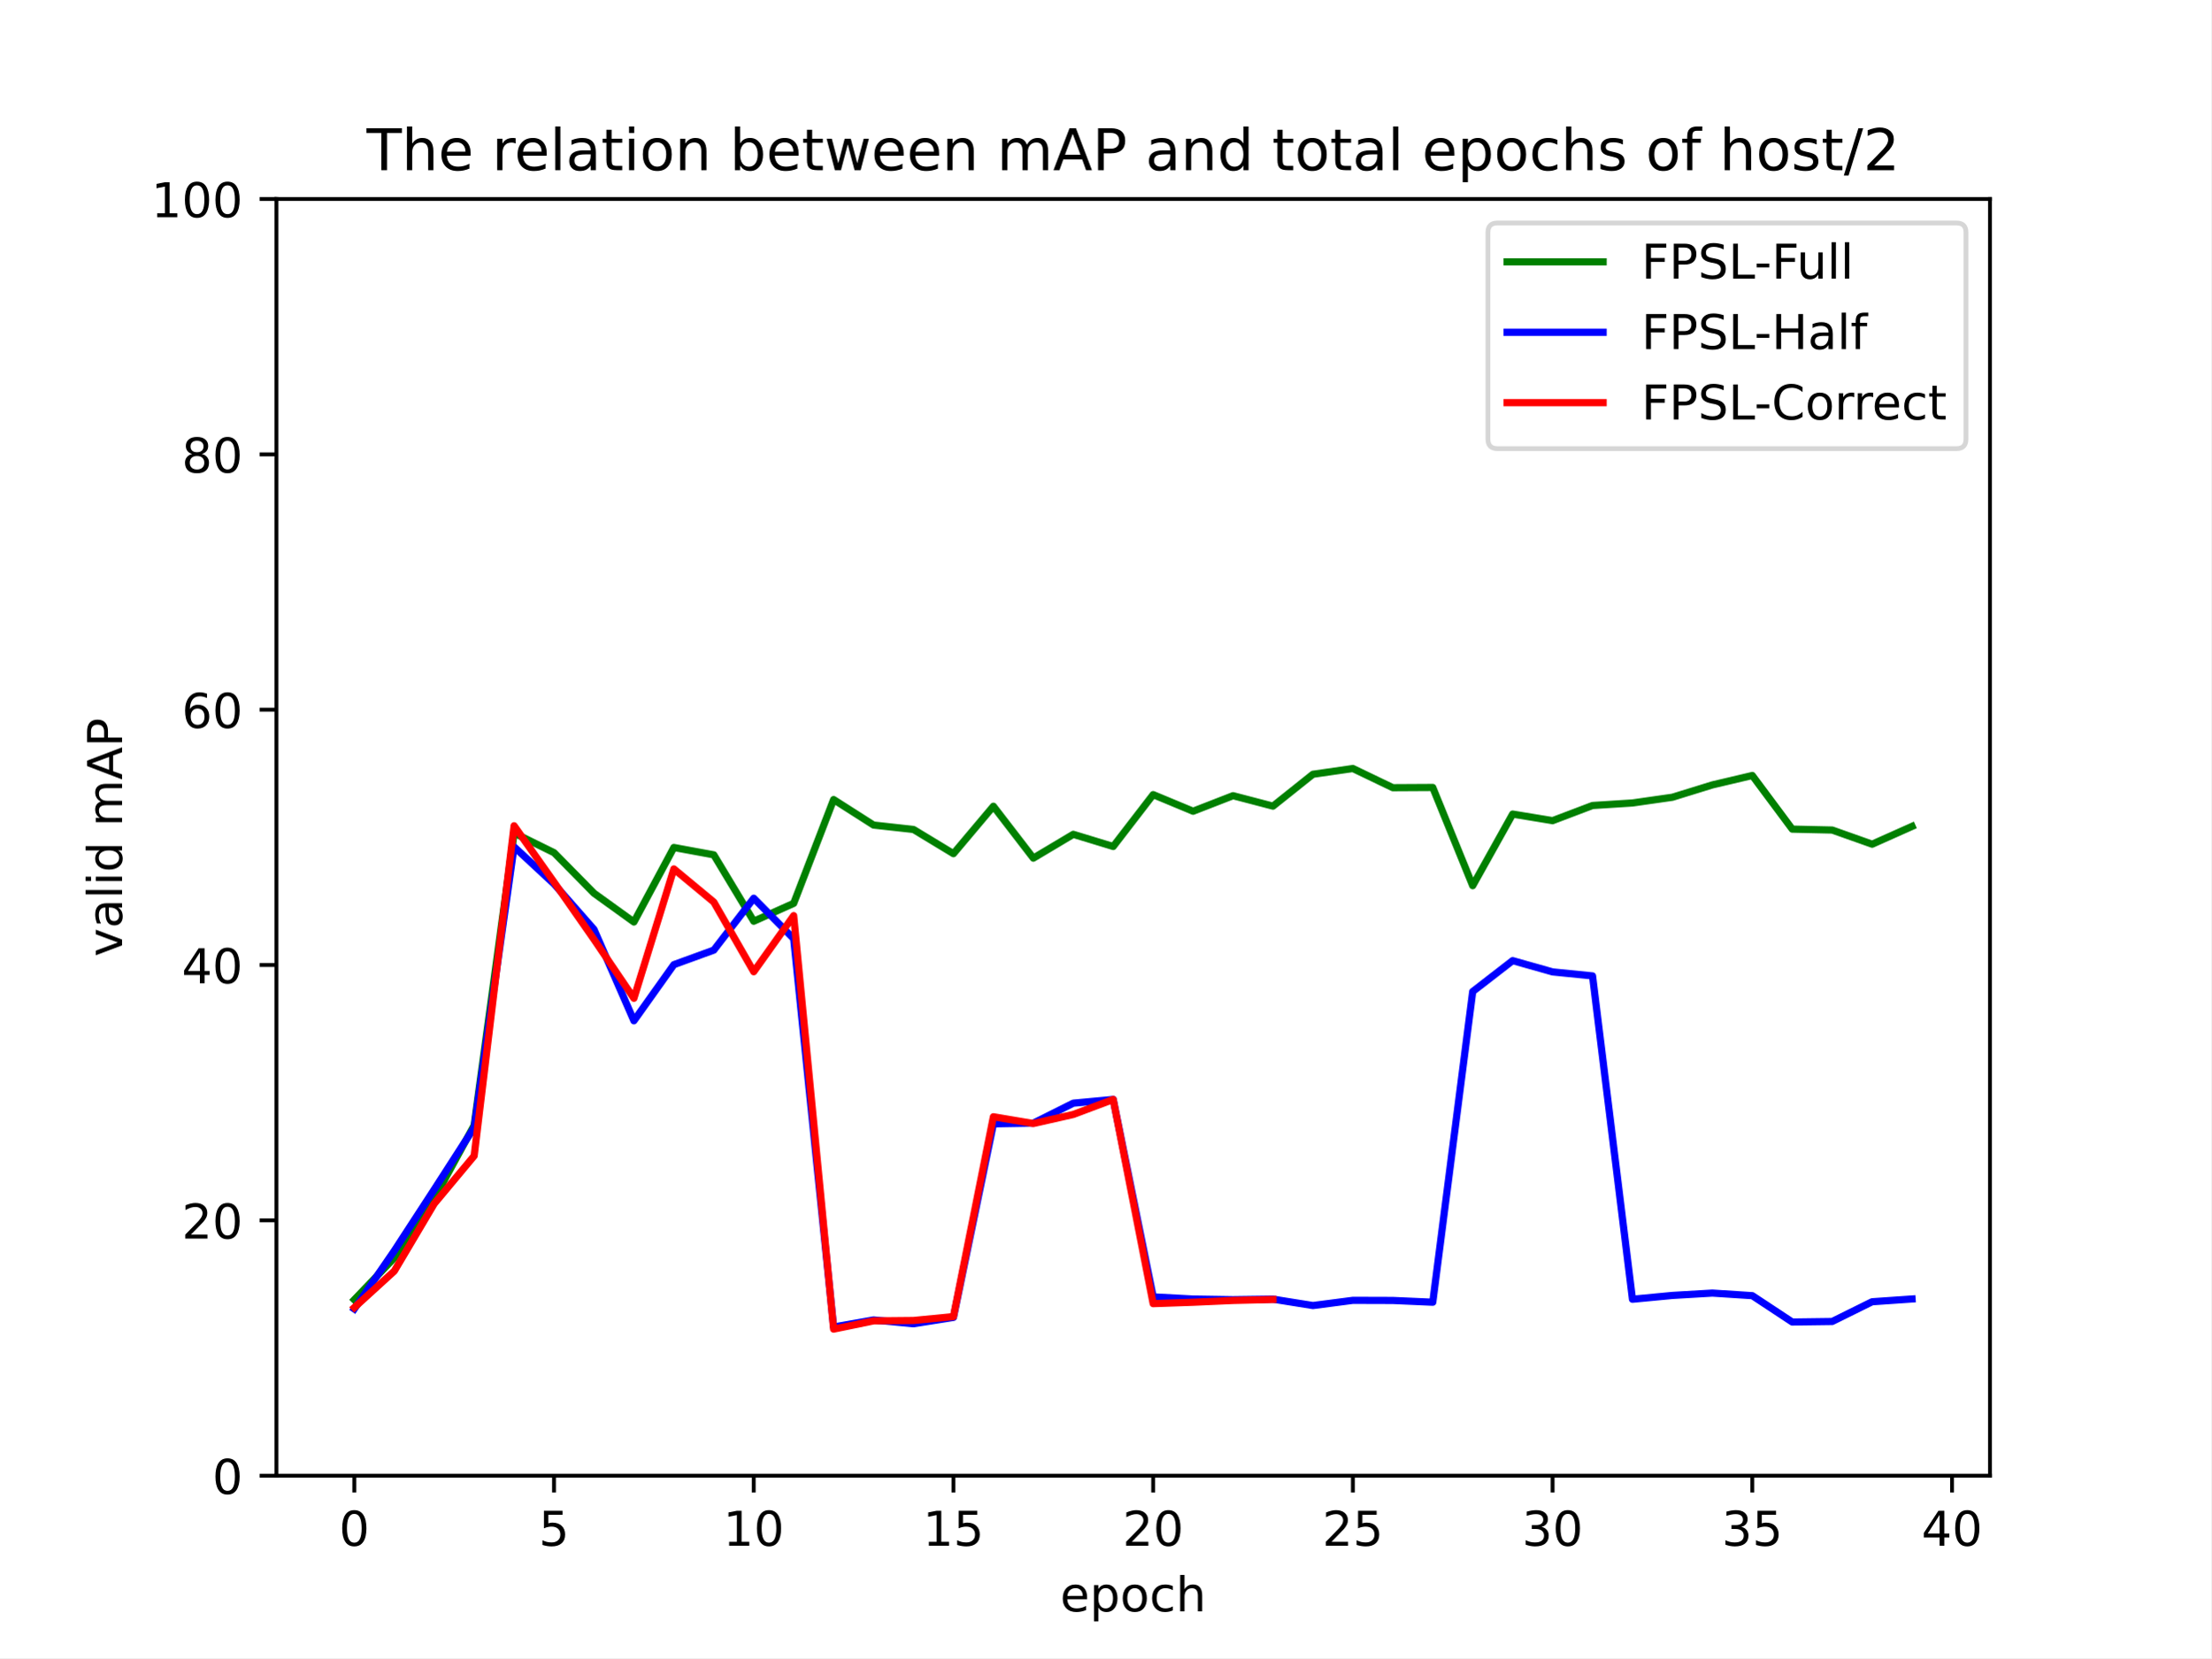
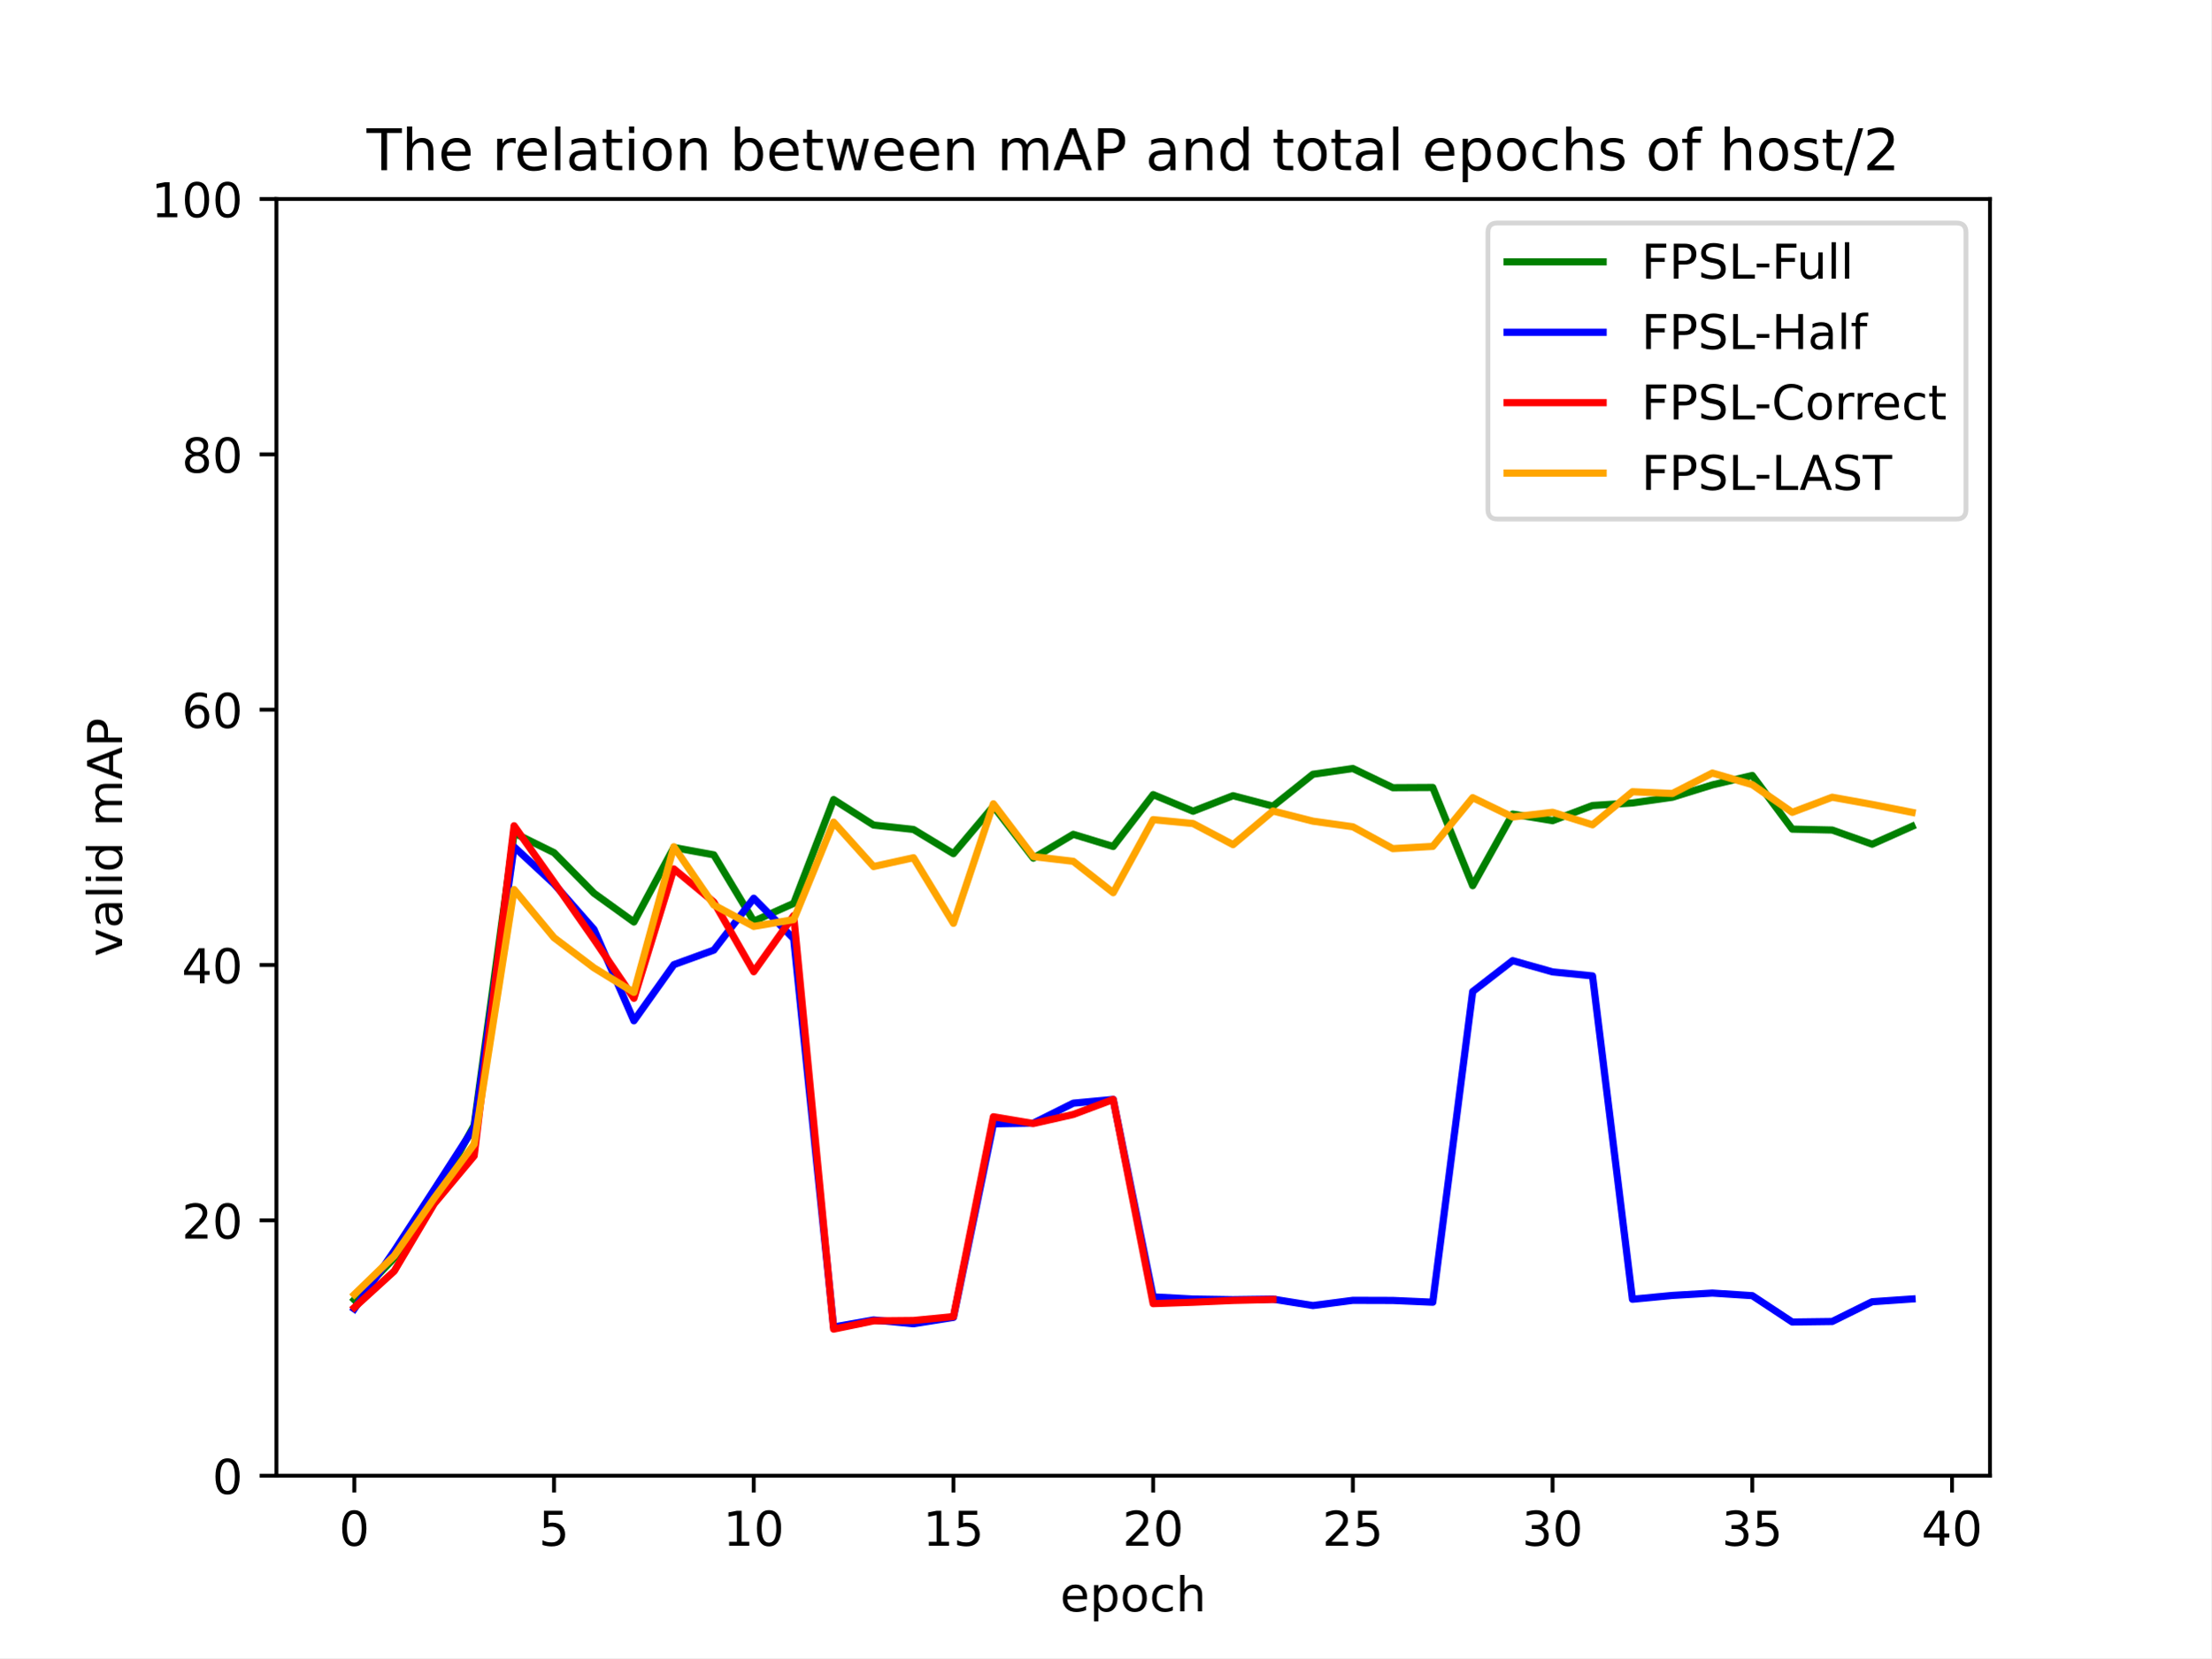
<svg xmlns="http://www.w3.org/2000/svg" xmlns:xlink="http://www.w3.org/1999/xlink" width="460.8pt" height="345.6pt" viewBox="0 0 460.8 345.6" version="1.1">
  <defs>
    <style type="text/css">*{stroke-linejoin: round; stroke-linecap: butt}</style>
  </defs>
  <g id="figure_1">
    <g id="patch_1">
      <path d="M 0 345.6  L 460.8 345.6  L 460.8 0  L 0 0  z " style="fill: #ffffff" />
    </g>
    <g id="axes_1">
      <g id="patch_2">
        <path d="M 57.6 307.584  L 414.72 307.584  L 414.72 41.472  L 57.6 41.472  z " style="fill: #ffffff" />
      </g>
      <g id="matplotlib.axis_1">
        <g id="xtick_1">
          <g id="line2d_1">
            <defs>
-               <path id="me160eb69ce" d="M 0 0  L 0 3.5  " style="stroke: #000000; stroke-width: 0.8" />
-             </defs>
-             <g>
-               <use xlink:href="#me160eb69ce" x="73.833" y="307.584" style="stroke: #000000; stroke-width: 0.8" />
+               <path id="m4268606a24" d="M 0 0  L 0 3.5  " style="stroke: #000000; stroke-width: 0.8" />
+             </defs>
+             <g>
+               <use xlink:href="#m4268606a24" x="73.833" y="307.584" style="stroke: #000000; stroke-width: 0.8" />
            </g>
          </g>
          <g id="text_1">
            <g transform="translate(70.65148 322.1824) scale(0.1 -0.1)">
              <defs>
                <path id="DejaVuSans-30" d="M 2034 4250  Q 1547 4250 1301 3770  Q 1056 3291 1056 2328  Q 1056 1369 1301 889  Q 1547 409 2034 409  Q 2525 409 2770 889  Q 3016 1369 3016 2328  Q 3016 3291 2770 3770  Q 2525 4250 2034 4250  z M 2034 4750  Q 2819 4750 3233 4129  Q 3647 3509 3647 2328  Q 3647 1150 3233 529  Q 2819 -91 2034 -91  Q 1250 -91 836 529  Q 422 1150 422 2328  Q 422 3509 836 4129  Q 1250 4750 2034 4750  z " transform="scale(0.015625)" />
              </defs>
              <use xlink:href="#DejaVuSans-30" />
            </g>
          </g>
        </g>
        <g id="xtick_2">
          <g id="line2d_2">
            <g>
-               <use xlink:href="#me160eb69ce" x="115.455" y="307.584" style="stroke: #000000; stroke-width: 0.8" />
+               <use xlink:href="#m4268606a24" x="115.455" y="307.584" style="stroke: #000000; stroke-width: 0.8" />
            </g>
          </g>
          <g id="text_2">
            <g transform="translate(112.2739 322.1824) scale(0.1 -0.1)">
              <defs>
                <path id="DejaVuSans-35" d="M 691 4666  L 3169 4666  L 3169 4134  L 1269 4134  L 1269 2991  Q 1406 3038 1543 3061  Q 1681 3084 1819 3084  Q 2600 3084 3056 2656  Q 3513 2228 3513 1497  Q 3513 744 3044 326  Q 2575 -91 1722 -91  Q 1428 -91 1123 -41  Q 819 9 494 109  L 494 744  Q 775 591 1075 516  Q 1375 441 1709 441  Q 2250 441 2565 725  Q 2881 1009 2881 1497  Q 2881 1984 2565 2268  Q 2250 2553 1709 2553  Q 1456 2553 1204 2497  Q 953 2441 691 2322  L 691 4666  z " transform="scale(0.015625)" />
              </defs>
              <use xlink:href="#DejaVuSans-35" />
            </g>
          </g>
        </g>
        <g id="xtick_3">
          <g id="line2d_3">
            <g>
-               <use xlink:href="#me160eb69ce" x="157.077" y="307.584" style="stroke: #000000; stroke-width: 0.8" />
+               <use xlink:href="#m4268606a24" x="157.077" y="307.584" style="stroke: #000000; stroke-width: 0.8" />
            </g>
          </g>
          <g id="text_3">
            <g transform="translate(150.715 322.1824) scale(0.1 -0.1)">
              <defs>
                <path id="DejaVuSans-31" d="M 794 531  L 1825 531  L 1825 4091  L 703 3866  L 703 4441  L 1819 4666  L 2450 4666  L 2450 531  L 3481 531  L 3481 0  L 794 0  L 794 531  z " transform="scale(0.015625)" />
              </defs>
              <use xlink:href="#DejaVuSans-31" />
              <use xlink:href="#DejaVuSans-30" x="63.623" />
            </g>
          </g>
        </g>
        <g id="xtick_4">
          <g id="line2d_4">
            <g>
-               <use xlink:href="#me160eb69ce" x="198.7" y="307.584" style="stroke: #000000; stroke-width: 0.8" />
+               <use xlink:href="#m4268606a24" x="198.7" y="307.584" style="stroke: #000000; stroke-width: 0.8" />
            </g>
          </g>
          <g id="text_4">
            <g transform="translate(192.3374 322.1824) scale(0.1 -0.1)">
              <use xlink:href="#DejaVuSans-31" />
              <use xlink:href="#DejaVuSans-35" x="63.623" />
            </g>
          </g>
        </g>
        <g id="xtick_5">
          <g id="line2d_5">
            <g>
-               <use xlink:href="#me160eb69ce" x="240.322" y="307.584" style="stroke: #000000; stroke-width: 0.8" />
+               <use xlink:href="#m4268606a24" x="240.322" y="307.584" style="stroke: #000000; stroke-width: 0.8" />
            </g>
          </g>
          <g id="text_5">
            <g transform="translate(233.9597 322.1824) scale(0.1 -0.1)">
              <defs>
                <path id="DejaVuSans-32" d="M 1228 531  L 3431 531  L 3431 0  L 469 0  L 469 531  Q 828 903 1448 1529  Q 2069 2156 2228 2338  Q 2531 2678 2651 2914  Q 2772 3150 2772 3378  Q 2772 3750 2511 3984  Q 2250 4219 1831 4219  Q 1534 4219 1204 4116  Q 875 4013 500 3803  L 500 4441  Q 881 4594 1212 4672  Q 1544 4750 1819 4750  Q 2544 4750 2975 4387  Q 3406 4025 3406 3419  Q 3406 3131 3298 2873  Q 3191 2616 2906 2266  Q 2828 2175 2409 1742  Q 1991 1309 1228 531  z " transform="scale(0.015625)" />
              </defs>
              <use xlink:href="#DejaVuSans-32" />
              <use xlink:href="#DejaVuSans-30" x="63.623" />
            </g>
          </g>
        </g>
        <g id="xtick_6">
          <g id="line2d_6">
            <g>
-               <use xlink:href="#me160eb69ce" x="281.945" y="307.584" style="stroke: #000000; stroke-width: 0.8" />
+               <use xlink:href="#m4268606a24" x="281.945" y="307.584" style="stroke: #000000; stroke-width: 0.8" />
            </g>
          </g>
          <g id="text_6">
            <g transform="translate(275.5821 322.1824) scale(0.1 -0.1)">
              <use xlink:href="#DejaVuSans-32" />
              <use xlink:href="#DejaVuSans-35" x="63.623" />
            </g>
          </g>
        </g>
        <g id="xtick_7">
          <g id="line2d_7">
            <g>
-               <use xlink:href="#me160eb69ce" x="323.567" y="307.584" style="stroke: #000000; stroke-width: 0.8" />
+               <use xlink:href="#m4268606a24" x="323.567" y="307.584" style="stroke: #000000; stroke-width: 0.8" />
            </g>
          </g>
          <g id="text_7">
            <g transform="translate(317.2045 322.1824) scale(0.1 -0.1)">
              <defs>
                <path id="DejaVuSans-33" d="M 2597 2516  Q 3050 2419 3304 2112  Q 3559 1806 3559 1356  Q 3559 666 3084 287  Q 2609 -91 1734 -91  Q 1441 -91 1130 -33  Q 819 25 488 141  L 488 750  Q 750 597 1062 519  Q 1375 441 1716 441  Q 2309 441 2620 675  Q 2931 909 2931 1356  Q 2931 1769 2642 2001  Q 2353 2234 1838 2234  L 1294 2234  L 1294 2753  L 1863 2753  Q 2328 2753 2575 2939  Q 2822 3125 2822 3475  Q 2822 3834 2567 4026  Q 2313 4219 1838 4219  Q 1578 4219 1281 4162  Q 984 4106 628 3988  L 628 4550  Q 988 4650 1302 4700  Q 1616 4750 1894 4750  Q 2613 4750 3031 4423  Q 3450 4097 3450 3541  Q 3450 3153 3228 2886  Q 3006 2619 2597 2516  z " transform="scale(0.015625)" />
              </defs>
              <use xlink:href="#DejaVuSans-33" />
              <use xlink:href="#DejaVuSans-30" x="63.623" />
            </g>
          </g>
        </g>
        <g id="xtick_8">
          <g id="line2d_8">
            <g>
-               <use xlink:href="#me160eb69ce" x="365.189" y="307.584" style="stroke: #000000; stroke-width: 0.8" />
+               <use xlink:href="#m4268606a24" x="365.189" y="307.584" style="stroke: #000000; stroke-width: 0.8" />
            </g>
          </g>
          <g id="text_8">
            <g transform="translate(358.8269 322.1824) scale(0.1 -0.1)">
              <use xlink:href="#DejaVuSans-33" />
              <use xlink:href="#DejaVuSans-35" x="63.623" />
            </g>
          </g>
        </g>
        <g id="xtick_9">
          <g id="line2d_9">
            <g>
-               <use xlink:href="#me160eb69ce" x="406.812" y="307.584" style="stroke: #000000; stroke-width: 0.8" />
+               <use xlink:href="#m4268606a24" x="406.812" y="307.584" style="stroke: #000000; stroke-width: 0.8" />
            </g>
          </g>
          <g id="text_9">
            <g transform="translate(400.4492 322.1824) scale(0.1 -0.1)">
              <defs>
                <path id="DejaVuSans-34" d="M 2419 4116  L 825 1625  L 2419 1625  L 2419 4116  z M 2253 4666  L 3047 4666  L 3047 1625  L 3713 1625  L 3713 1100  L 3047 1100  L 3047 0  L 2419 0  L 2419 1100  L 313 1100  L 313 1709  L 2253 4666  z " transform="scale(0.015625)" />
              </defs>
              <use xlink:href="#DejaVuSans-34" />
              <use xlink:href="#DejaVuSans-30" x="63.623" />
            </g>
          </g>
        </g>
        <g id="text_10">
          <g transform="translate(220.9319 335.8606) scale(0.1 -0.1)">
            <defs>
              <path id="DejaVuSans-65" d="M 3597 1894  L 3597 1613  L 953 1613  Q 991 1019 1311 708  Q 1631 397 2203 397  Q 2534 397 2845 478  Q 3156 559 3463 722  L 3463 178  Q 3153 47 2828 -22  Q 2503 -91 2169 -91  Q 1331 -91 842 396  Q 353 884 353 1716  Q 353 2575 817 3079  Q 1281 3584 2069 3584  Q 2775 3584 3186 3129  Q 3597 2675 3597 1894  z M 3022 2063  Q 3016 2534 2758 2815  Q 2500 3097 2075 3097  Q 1594 3097 1305 2825  Q 1016 2553 972 2059  L 3022 2063  z " transform="scale(0.015625)" />
              <path id="DejaVuSans-70" d="M 1159 525  L 1159 -1331  L 581 -1331  L 581 3500  L 1159 3500  L 1159 2969  Q 1341 3281 1617 3432  Q 1894 3584 2278 3584  Q 2916 3584 3314 3078  Q 3713 2572 3713 1747  Q 3713 922 3314 415  Q 2916 -91 2278 -91  Q 1894 -91 1617 61  Q 1341 213 1159 525  z M 3116 1747  Q 3116 2381 2855 2742  Q 2594 3103 2138 3103  Q 1681 3103 1420 2742  Q 1159 2381 1159 1747  Q 1159 1113 1420 752  Q 1681 391 2138 391  Q 2594 391 2855 752  Q 3116 1113 3116 1747  z " transform="scale(0.015625)" />
              <path id="DejaVuSans-6f" d="M 1959 3097  Q 1497 3097 1228 2736  Q 959 2375 959 1747  Q 959 1119 1226 758  Q 1494 397 1959 397  Q 2419 397 2687 759  Q 2956 1122 2956 1747  Q 2956 2369 2687 2733  Q 2419 3097 1959 3097  z M 1959 3584  Q 2709 3584 3137 3096  Q 3566 2609 3566 1747  Q 3566 888 3137 398  Q 2709 -91 1959 -91  Q 1206 -91 779 398  Q 353 888 353 1747  Q 353 2609 779 3096  Q 1206 3584 1959 3584  z " transform="scale(0.015625)" />
              <path id="DejaVuSans-63" d="M 3122 3366  L 3122 2828  Q 2878 2963 2633 3030  Q 2388 3097 2138 3097  Q 1578 3097 1268 2742  Q 959 2388 959 1747  Q 959 1106 1268 751  Q 1578 397 2138 397  Q 2388 397 2633 464  Q 2878 531 3122 666  L 3122 134  Q 2881 22 2623 -34  Q 2366 -91 2075 -91  Q 1284 -91 818 406  Q 353 903 353 1747  Q 353 2603 823 3093  Q 1294 3584 2113 3584  Q 2378 3584 2631 3529  Q 2884 3475 3122 3366  z " transform="scale(0.015625)" />
              <path id="DejaVuSans-68" d="M 3513 2113  L 3513 0  L 2938 0  L 2938 2094  Q 2938 2591 2744 2837  Q 2550 3084 2163 3084  Q 1697 3084 1428 2787  Q 1159 2491 1159 1978  L 1159 0  L 581 0  L 581 4863  L 1159 4863  L 1159 2956  Q 1366 3272 1645 3428  Q 1925 3584 2291 3584  Q 2894 3584 3203 3211  Q 3513 2838 3513 2113  z " transform="scale(0.015625)" />
            </defs>
            <use xlink:href="#DejaVuSans-65" />
            <use xlink:href="#DejaVuSans-70" x="61.523" />
            <use xlink:href="#DejaVuSans-6f" x="125" />
            <use xlink:href="#DejaVuSans-63" x="186.182" />
            <use xlink:href="#DejaVuSans-68" x="241.162" />
          </g>
        </g>
      </g>
      <g id="matplotlib.axis_2">
        <g id="ytick_1">
          <g id="line2d_10">
            <defs>
-               <path id="mb8c211b0d7" d="M 0 0  L -3.5 0  " style="stroke: #000000; stroke-width: 0.8" />
-             </defs>
-             <g>
-               <use xlink:href="#mb8c211b0d7" x="57.6" y="307.584" style="stroke: #000000; stroke-width: 0.8" />
+               <path id="m271eccff89" d="M 0 0  L -3.5 0  " style="stroke: #000000; stroke-width: 0.8" />
+             </defs>
+             <g>
+               <use xlink:href="#m271eccff89" x="57.6" y="307.584" style="stroke: #000000; stroke-width: 0.8" />
            </g>
          </g>
          <g id="text_11">
            <g transform="translate(44.2375 311.3832) scale(0.1 -0.1)">
              <use xlink:href="#DejaVuSans-30" />
            </g>
          </g>
        </g>
        <g id="ytick_2">
          <g id="line2d_11">
            <g>
-               <use xlink:href="#mb8c211b0d7" x="57.6" y="254.362" style="stroke: #000000; stroke-width: 0.8" />
+               <use xlink:href="#m271eccff89" x="57.6" y="254.362" style="stroke: #000000; stroke-width: 0.8" />
            </g>
          </g>
          <g id="text_12">
            <g transform="translate(37.875 258.1608) scale(0.1 -0.1)">
              <use xlink:href="#DejaVuSans-32" />
              <use xlink:href="#DejaVuSans-30" x="63.623" />
            </g>
          </g>
        </g>
        <g id="ytick_3">
          <g id="line2d_12">
            <g>
-               <use xlink:href="#mb8c211b0d7" x="57.6" y="201.139" style="stroke: #000000; stroke-width: 0.8" />
+               <use xlink:href="#m271eccff89" x="57.6" y="201.139" style="stroke: #000000; stroke-width: 0.8" />
            </g>
          </g>
          <g id="text_13">
            <g transform="translate(37.875 204.9384) scale(0.1 -0.1)">
              <use xlink:href="#DejaVuSans-34" />
              <use xlink:href="#DejaVuSans-30" x="63.623" />
            </g>
          </g>
        </g>
        <g id="ytick_4">
          <g id="line2d_13">
            <g>
-               <use xlink:href="#mb8c211b0d7" x="57.6" y="147.917" style="stroke: #000000; stroke-width: 0.8" />
+               <use xlink:href="#m271eccff89" x="57.6" y="147.917" style="stroke: #000000; stroke-width: 0.8" />
            </g>
          </g>
          <g id="text_14">
            <g transform="translate(37.875 151.716) scale(0.1 -0.1)">
              <defs>
                <path id="DejaVuSans-36" d="M 2113 2584  Q 1688 2584 1439 2293  Q 1191 2003 1191 1497  Q 1191 994 1439 701  Q 1688 409 2113 409  Q 2538 409 2786 701  Q 3034 994 3034 1497  Q 3034 2003 2786 2293  Q 2538 2584 2113 2584  z M 3366 4563  L 3366 3988  Q 3128 4100 2886 4159  Q 2644 4219 2406 4219  Q 1781 4219 1451 3797  Q 1122 3375 1075 2522  Q 1259 2794 1537 2939  Q 1816 3084 2150 3084  Q 2853 3084 3261 2657  Q 3669 2231 3669 1497  Q 3669 778 3244 343  Q 2819 -91 2113 -91  Q 1303 -91 875 529  Q 447 1150 447 2328  Q 447 3434 972 4092  Q 1497 4750 2381 4750  Q 2619 4750 2861 4703  Q 3103 4656 3366 4563  z " transform="scale(0.015625)" />
              </defs>
              <use xlink:href="#DejaVuSans-36" />
              <use xlink:href="#DejaVuSans-30" x="63.623" />
            </g>
          </g>
        </g>
        <g id="ytick_5">
          <g id="line2d_14">
            <g>
-               <use xlink:href="#mb8c211b0d7" x="57.6" y="94.694" style="stroke: #000000; stroke-width: 0.8" />
+               <use xlink:href="#m271eccff89" x="57.6" y="94.694" style="stroke: #000000; stroke-width: 0.8" />
            </g>
          </g>
          <g id="text_15">
            <g transform="translate(37.875 98.49362) scale(0.1 -0.1)">
              <defs>
                <path id="DejaVuSans-38" d="M 2034 2216  Q 1584 2216 1326 1975  Q 1069 1734 1069 1313  Q 1069 891 1326 650  Q 1584 409 2034 409  Q 2484 409 2743 651  Q 3003 894 3003 1313  Q 3003 1734 2745 1975  Q 2488 2216 2034 2216  z M 1403 2484  Q 997 2584 770 2862  Q 544 3141 544 3541  Q 544 4100 942 4425  Q 1341 4750 2034 4750  Q 2731 4750 3128 4425  Q 3525 4100 3525 3541  Q 3525 3141 3298 2862  Q 3072 2584 2669 2484  Q 3125 2378 3379 2068  Q 3634 1759 3634 1313  Q 3634 634 3220 271  Q 2806 -91 2034 -91  Q 1263 -91 848 271  Q 434 634 434 1313  Q 434 1759 690 2068  Q 947 2378 1403 2484  z M 1172 3481  Q 1172 3119 1398 2916  Q 1625 2713 2034 2713  Q 2441 2713 2670 2916  Q 2900 3119 2900 3481  Q 2900 3844 2670 4047  Q 2441 4250 2034 4250  Q 1625 4250 1398 4047  Q 1172 3844 1172 3481  z " transform="scale(0.015625)" />
              </defs>
              <use xlink:href="#DejaVuSans-38" />
              <use xlink:href="#DejaVuSans-30" x="63.623" />
            </g>
          </g>
        </g>
        <g id="ytick_6">
          <g id="line2d_15">
            <g>
-               <use xlink:href="#mb8c211b0d7" x="57.6" y="41.472" style="stroke: #000000; stroke-width: 0.8" />
+               <use xlink:href="#m271eccff89" x="57.6" y="41.472" style="stroke: #000000; stroke-width: 0.8" />
            </g>
          </g>
          <g id="text_16">
            <g transform="translate(31.5125 45.27122) scale(0.1 -0.1)">
              <use xlink:href="#DejaVuSans-31" />
              <use xlink:href="#DejaVuSans-30" x="63.623" />
              <use xlink:href="#DejaVuSans-30" x="127.246" />
            </g>
          </g>
        </g>
        <g id="text_17">
          <g transform="translate(25.43281 199.3983) rotate(-90) scale(0.1 -0.1)">
            <defs>
              <path id="DejaVuSans-76" d="M 191 3500  L 800 3500  L 1894 563  L 2988 3500  L 3597 3500  L 2284 0  L 1503 0  L 191 3500  z " transform="scale(0.015625)" />
              <path id="DejaVuSans-61" d="M 2194 1759  Q 1497 1759 1228 1600  Q 959 1441 959 1056  Q 959 750 1161 570  Q 1363 391 1709 391  Q 2188 391 2477 730  Q 2766 1069 2766 1631  L 2766 1759  L 2194 1759  z M 3341 1997  L 3341 0  L 2766 0  L 2766 531  Q 2569 213 2275 61  Q 1981 -91 1556 -91  Q 1019 -91 701 211  Q 384 513 384 1019  Q 384 1609 779 1909  Q 1175 2209 1959 2209  L 2766 2209  L 2766 2266  Q 2766 2663 2505 2880  Q 2244 3097 1772 3097  Q 1472 3097 1187 3025  Q 903 2953 641 2809  L 641 3341  Q 956 3463 1253 3523  Q 1550 3584 1831 3584  Q 2591 3584 2966 3190  Q 3341 2797 3341 1997  z " transform="scale(0.015625)" />
              <path id="DejaVuSans-6c" d="M 603 4863  L 1178 4863  L 1178 0  L 603 0  L 603 4863  z " transform="scale(0.015625)" />
              <path id="DejaVuSans-69" d="M 603 3500  L 1178 3500  L 1178 0  L 603 0  L 603 3500  z M 603 4863  L 1178 4863  L 1178 4134  L 603 4134  L 603 4863  z " transform="scale(0.015625)" />
              <path id="DejaVuSans-64" d="M 2906 2969  L 2906 4863  L 3481 4863  L 3481 0  L 2906 0  L 2906 525  Q 2725 213 2448 61  Q 2172 -91 1784 -91  Q 1150 -91 751 415  Q 353 922 353 1747  Q 353 2572 751 3078  Q 1150 3584 1784 3584  Q 2172 3584 2448 3432  Q 2725 3281 2906 2969  z M 947 1747  Q 947 1113 1208 752  Q 1469 391 1925 391  Q 2381 391 2643 752  Q 2906 1113 2906 1747  Q 2906 2381 2643 2742  Q 2381 3103 1925 3103  Q 1469 3103 1208 2742  Q 947 2381 947 1747  z " transform="scale(0.015625)" />
              <path id="DejaVuSans-20" transform="scale(0.015625)" />
              <path id="DejaVuSans-6d" d="M 3328 2828  Q 3544 3216 3844 3400  Q 4144 3584 4550 3584  Q 5097 3584 5394 3201  Q 5691 2819 5691 2113  L 5691 0  L 5113 0  L 5113 2094  Q 5113 2597 4934 2840  Q 4756 3084 4391 3084  Q 3944 3084 3684 2787  Q 3425 2491 3425 1978  L 3425 0  L 2847 0  L 2847 2094  Q 2847 2600 2669 2842  Q 2491 3084 2119 3084  Q 1678 3084 1418 2786  Q 1159 2488 1159 1978  L 1159 0  L 581 0  L 581 3500  L 1159 3500  L 1159 2956  Q 1356 3278 1631 3431  Q 1906 3584 2284 3584  Q 2666 3584 2933 3390  Q 3200 3197 3328 2828  z " transform="scale(0.015625)" />
              <path id="DejaVuSans-41" d="M 2188 4044  L 1331 1722  L 3047 1722  L 2188 4044  z M 1831 4666  L 2547 4666  L 4325 0  L 3669 0  L 3244 1197  L 1141 1197  L 716 0  L 50 0  L 1831 4666  z " transform="scale(0.015625)" />
              <path id="DejaVuSans-50" d="M 1259 4147  L 1259 2394  L 2053 2394  Q 2494 2394 2734 2622  Q 2975 2850 2975 3272  Q 2975 3691 2734 3919  Q 2494 4147 2053 4147  L 1259 4147  z M 628 4666  L 2053 4666  Q 2838 4666 3239 4311  Q 3641 3956 3641 3272  Q 3641 2581 3239 2228  Q 2838 1875 2053 1875  L 1259 1875  L 1259 0  L 628 0  L 628 4666  z " transform="scale(0.015625)" />
            </defs>
            <use xlink:href="#DejaVuSans-76" />
            <use xlink:href="#DejaVuSans-61" x="59.18" />
            <use xlink:href="#DejaVuSans-6c" x="120.459" />
            <use xlink:href="#DejaVuSans-69" x="148.242" />
            <use xlink:href="#DejaVuSans-64" x="176.025" />
            <use xlink:href="#DejaVuSans-20" x="239.502" />
            <use xlink:href="#DejaVuSans-6d" x="271.289" />
            <use xlink:href="#DejaVuSans-41" x="368.701" />
            <use xlink:href="#DejaVuSans-50" x="437.109" />
          </g>
        </g>
      </g>
      <g id="line2d_16">
-         <path d="M 73.833 270.904  L 82.157 262.199  L 90.482 249.84  L 98.806 234.547  L 107.131 173.621  L 115.455 177.72  L 123.78 186.173  L 132.104 192.173  L 140.429 176.642  L 148.753 178.175  L 157.077 192.011  L 165.402 188.291  L 173.726 166.655  L 182.051 171.968  L 190.375 172.888  L 198.7 177.93  L 207.024 168.046  L 215.349 178.862  L 223.673 173.899  L 231.998 176.433  L 240.322 165.622  L 248.647 169.085  L 256.971 165.847  L 265.296 168.023  L 273.62 161.379  L 281.945 160.182  L 290.269 164.179  L 298.594 164.131  L 306.918 184.605  L 315.243 169.68  L 323.567 171.049  L 331.891 167.89  L 340.216 167.364  L 348.54 166.17  L 356.865 163.596  L 365.189 161.636  L 373.514 172.815  L 381.838 173.005  L 390.163 175.955  L 398.487 172.239  " clip-path="url(#p36876fc106)" style="fill: none; stroke: #008000; stroke-width: 1.5; stroke-linecap: square" />
+         <path d="M 73.833 270.904  L 82.157 262.199  L 90.482 249.84  L 98.806 234.547  L 107.131 173.621  L 115.455 177.72  L 123.78 186.173  L 132.104 192.173  L 140.429 176.642  L 148.753 178.175  L 157.077 192.011  L 165.402 188.291  L 173.726 166.655  L 182.051 171.968  L 190.375 172.888  L 198.7 177.93  L 207.024 168.046  L 215.349 178.862  L 223.673 173.899  L 231.998 176.433  L 240.322 165.622  L 248.647 169.085  L 256.971 165.847  L 265.296 168.023  L 273.62 161.379  L 281.945 160.182  L 290.269 164.179  L 298.594 164.131  L 306.918 184.605  L 315.243 169.68  L 323.567 171.049  L 331.891 167.89  L 340.216 167.364  L 348.54 166.17  L 356.865 163.596  L 365.189 161.636  L 373.514 172.815  L 381.838 173.005  L 390.163 175.955  L 398.487 172.239  " clip-path="url(#p8d111607d0)" style="fill: none; stroke: #008000; stroke-width: 1.5; stroke-linecap: square" />
      </g>
      <g id="line2d_17">
-         <path d="M 73.833 272.827  L 82.157 260.716  L 90.482 247.935  L 98.806 235.008  L 107.131 176.505  L 115.455 184.238  L 123.78 193.714  L 132.104 212.764  L 140.429 201.066  L 148.753 198.036  L 157.077 187.222  L 165.402 195.657  L 173.726 276.602  L 182.051 275.125  L 190.375 275.921  L 198.7 274.593  L 207.024 234.246  L 215.349 234.098  L 223.673 229.939  L 231.998 229.162  L 240.322 270.315  L 248.647 270.767  L 256.971 270.899  L 265.296 270.786  L 273.62 272.121  L 281.945 271.033  L 290.269 271.059  L 298.594 271.427  L 306.918 206.672  L 315.243 200.227  L 323.567 202.576  L 331.891 203.412  L 340.216 270.812  L 348.54 270.011  L 356.865 269.52  L 365.189 270.062  L 373.514 275.557  L 381.838 275.445  L 390.163 271.327  L 398.487 270.753  " clip-path="url(#p36876fc106)" style="fill: none; stroke: #0000ff; stroke-width: 1.5; stroke-linecap: square" />
+         <path d="M 73.833 272.827  L 82.157 260.716  L 90.482 247.935  L 98.806 235.008  L 107.131 176.505  L 115.455 184.238  L 123.78 193.714  L 132.104 212.764  L 140.429 201.066  L 148.753 198.036  L 157.077 187.222  L 165.402 195.657  L 173.726 276.602  L 182.051 275.125  L 190.375 275.921  L 198.7 274.593  L 207.024 234.246  L 215.349 234.098  L 223.673 229.939  L 231.998 229.162  L 240.322 270.315  L 248.647 270.767  L 256.971 270.899  L 265.296 270.786  L 273.62 272.121  L 281.945 271.033  L 290.269 271.059  L 298.594 271.427  L 306.918 206.672  L 315.243 200.227  L 323.567 202.576  L 331.891 203.412  L 340.216 270.812  L 348.54 270.011  L 356.865 269.52  L 365.189 270.062  L 373.514 275.557  L 381.838 275.445  L 390.163 271.327  L 398.487 270.753  " clip-path="url(#p8d111607d0)" style="fill: none; stroke: #0000ff; stroke-width: 1.5; stroke-linecap: square" />
      </g>
      <g id="line2d_18">
-         <path d="M 73.833 272.532  L 82.157 264.941  L 90.482 250.903  L 98.806 240.925  L 107.131 172.114  L 115.455 183.863  L 123.78 195.797  L 132.104 208.078  L 140.429 181.113  L 148.753 188.018  L 157.077 202.539  L 165.402 190.847  L 173.726 277.036  L 182.051 275.318  L 190.375 275.239  L 198.7 274.423  L 207.024 232.768  L 215.349 234.18  L 223.673 232.294  L 231.998 229.163  L 240.322 271.722  L 248.647 271.431  L 256.971 271.06  L 265.296 270.86  " clip-path="url(#p36876fc106)" style="fill: none; stroke: #ff0000; stroke-width: 1.5; stroke-linecap: square" />
+         <path d="M 73.833 272.532  L 82.157 264.941  L 90.482 250.903  L 98.806 240.925  L 107.131 172.114  L 115.455 183.863  L 123.78 195.797  L 132.104 208.078  L 140.429 181.113  L 148.753 188.018  L 157.077 202.539  L 165.402 190.847  L 173.726 277.036  L 182.051 275.318  L 190.375 275.239  L 198.7 274.423  L 207.024 232.768  L 215.349 234.18  L 223.673 232.294  L 231.998 229.163  L 240.322 271.722  L 248.647 271.431  L 256.971 271.06  L 265.296 270.86  " clip-path="url(#p8d111607d0)" style="fill: none; stroke: #ff0000; stroke-width: 1.5; stroke-linecap: square" />
+       </g>
+       <g id="line2d_19">
+         <path d="M 73.833 269.815  L 82.157 261.74  L 90.482 249.736  L 98.806 238.491  L 107.131 185.408  L 115.455 195.442  L 123.78 201.733  L 132.104 206.847  L 140.429 176.486  L 148.753 188.631  L 157.077 193.094  L 165.402 191.671  L 173.726 171.365  L 182.051 180.612  L 190.375 178.779  L 198.7 192.449  L 207.024 167.536  L 215.349 178.534  L 223.673 179.526  L 231.998 186.072  L 240.322 170.837  L 248.647 171.653  L 256.971 176.05  L 265.296 169.035  L 273.62 171.155  L 281.945 172.33  L 290.269 176.883  L 298.594 176.415  L 306.918 166.261  L 315.243 170.288  L 323.567 169.305  L 331.891 171.916  L 340.216 165.021  L 348.54 165.388  L 356.865 161.123  L 365.189 163.55  L 373.514 169.311  L 381.838 166.167  L 390.163 167.671  L 398.487 169.32  " clip-path="url(#p8d111607d0)" style="fill: none; stroke: #ffa500; stroke-width: 1.5; stroke-linecap: square" />
      </g>
      <g id="patch_3">
        <path d="M 57.6 307.584  L 57.6 41.472  " style="fill: none; stroke: #000000; stroke-width: 0.8; stroke-linejoin: miter; stroke-linecap: square" />
      </g>
      <g id="patch_4">
        <path d="M 414.72 307.584  L 414.72 41.472  " style="fill: none; stroke: #000000; stroke-width: 0.8; stroke-linejoin: miter; stroke-linecap: square" />
      </g>
      <g id="patch_5">
        <path d="M 57.6 307.584  L 414.72 307.584  " style="fill: none; stroke: #000000; stroke-width: 0.8; stroke-linejoin: miter; stroke-linecap: square" />
      </g>
      <g id="patch_6">
        <path d="M 57.6 41.472  L 414.72 41.472  " style="fill: none; stroke: #000000; stroke-width: 0.8; stroke-linejoin: miter; stroke-linecap: square" />
      </g>
      <g id="text_18">
        <g transform="translate(76.39219 35.472) scale(0.12 -0.12)">
          <defs>
            <path id="DejaVuSans-54" d="M -19 4666  L 3928 4666  L 3928 4134  L 2272 4134  L 2272 0  L 1638 0  L 1638 4134  L -19 4134  L -19 4666  z " transform="scale(0.015625)" />
            <path id="DejaVuSans-72" d="M 2631 2963  Q 2534 3019 2420 3045  Q 2306 3072 2169 3072  Q 1681 3072 1420 2755  Q 1159 2438 1159 1844  L 1159 0  L 581 0  L 581 3500  L 1159 3500  L 1159 2956  Q 1341 3275 1631 3429  Q 1922 3584 2338 3584  Q 2397 3584 2469 3576  Q 2541 3569 2628 3553  L 2631 2963  z " transform="scale(0.015625)" />
            <path id="DejaVuSans-74" d="M 1172 4494  L 1172 3500  L 2356 3500  L 2356 3053  L 1172 3053  L 1172 1153  Q 1172 725 1289 603  Q 1406 481 1766 481  L 2356 481  L 2356 0  L 1766 0  Q 1100 0 847 248  Q 594 497 594 1153  L 594 3053  L 172 3053  L 172 3500  L 594 3500  L 594 4494  L 1172 4494  z " transform="scale(0.015625)" />
            <path id="DejaVuSans-6e" d="M 3513 2113  L 3513 0  L 2938 0  L 2938 2094  Q 2938 2591 2744 2837  Q 2550 3084 2163 3084  Q 1697 3084 1428 2787  Q 1159 2491 1159 1978  L 1159 0  L 581 0  L 581 3500  L 1159 3500  L 1159 2956  Q 1366 3272 1645 3428  Q 1925 3584 2291 3584  Q 2894 3584 3203 3211  Q 3513 2838 3513 2113  z " transform="scale(0.015625)" />
            <path id="DejaVuSans-62" d="M 3116 1747  Q 3116 2381 2855 2742  Q 2594 3103 2138 3103  Q 1681 3103 1420 2742  Q 1159 2381 1159 1747  Q 1159 1113 1420 752  Q 1681 391 2138 391  Q 2594 391 2855 752  Q 3116 1113 3116 1747  z M 1159 2969  Q 1341 3281 1617 3432  Q 1894 3584 2278 3584  Q 2916 3584 3314 3078  Q 3713 2572 3713 1747  Q 3713 922 3314 415  Q 2916 -91 2278 -91  Q 1894 -91 1617 61  Q 1341 213 1159 525  L 1159 0  L 581 0  L 581 4863  L 1159 4863  L 1159 2969  z " transform="scale(0.015625)" />
            <path id="DejaVuSans-77" d="M 269 3500  L 844 3500  L 1563 769  L 2278 3500  L 2956 3500  L 3675 769  L 4391 3500  L 4966 3500  L 4050 0  L 3372 0  L 2619 2869  L 1863 0  L 1184 0  L 269 3500  z " transform="scale(0.015625)" />
            <path id="DejaVuSans-73" d="M 2834 3397  L 2834 2853  Q 2591 2978 2328 3040  Q 2066 3103 1784 3103  Q 1356 3103 1142 2972  Q 928 2841 928 2578  Q 928 2378 1081 2264  Q 1234 2150 1697 2047  L 1894 2003  Q 2506 1872 2764 1633  Q 3022 1394 3022 966  Q 3022 478 2636 193  Q 2250 -91 1575 -91  Q 1294 -91 989 -36  Q 684 19 347 128  L 347 722  Q 666 556 975 473  Q 1284 391 1588 391  Q 1994 391 2212 530  Q 2431 669 2431 922  Q 2431 1156 2273 1281  Q 2116 1406 1581 1522  L 1381 1569  Q 847 1681 609 1914  Q 372 2147 372 2553  Q 372 3047 722 3315  Q 1072 3584 1716 3584  Q 2034 3584 2315 3537  Q 2597 3491 2834 3397  z " transform="scale(0.015625)" />
            <path id="DejaVuSans-66" d="M 2375 4863  L 2375 4384  L 1825 4384  Q 1516 4384 1395 4259  Q 1275 4134 1275 3809  L 1275 3500  L 2222 3500  L 2222 3053  L 1275 3053  L 1275 0  L 697 0  L 697 3053  L 147 3053  L 147 3500  L 697 3500  L 697 3744  Q 697 4328 969 4595  Q 1241 4863 1831 4863  L 2375 4863  z " transform="scale(0.015625)" />
            <path id="DejaVuSans-2f" d="M 1625 4666  L 2156 4666  L 531 -594  L 0 -594  L 1625 4666  z " transform="scale(0.015625)" />
          </defs>
          <use xlink:href="#DejaVuSans-54" />
          <use xlink:href="#DejaVuSans-68" x="61.084" />
          <use xlink:href="#DejaVuSans-65" x="124.463" />
          <use xlink:href="#DejaVuSans-20" x="185.986" />
          <use xlink:href="#DejaVuSans-72" x="217.773" />
          <use xlink:href="#DejaVuSans-65" x="256.637" />
          <use xlink:href="#DejaVuSans-6c" x="318.16" />
          <use xlink:href="#DejaVuSans-61" x="345.943" />
          <use xlink:href="#DejaVuSans-74" x="407.223" />
          <use xlink:href="#DejaVuSans-69" x="446.432" />
          <use xlink:href="#DejaVuSans-6f" x="474.215" />
          <use xlink:href="#DejaVuSans-6e" x="535.396" />
          <use xlink:href="#DejaVuSans-20" x="598.775" />
          <use xlink:href="#DejaVuSans-62" x="630.562" />
          <use xlink:href="#DejaVuSans-65" x="694.039" />
          <use xlink:href="#DejaVuSans-74" x="755.562" />
          <use xlink:href="#DejaVuSans-77" x="794.771" />
          <use xlink:href="#DejaVuSans-65" x="876.559" />
          <use xlink:href="#DejaVuSans-65" x="938.082" />
          <use xlink:href="#DejaVuSans-6e" x="999.605" />
          <use xlink:href="#DejaVuSans-20" x="1062.984" />
          <use xlink:href="#DejaVuSans-6d" x="1094.771" />
          <use xlink:href="#DejaVuSans-41" x="1192.184" />
          <use xlink:href="#DejaVuSans-50" x="1260.592" />
          <use xlink:href="#DejaVuSans-20" x="1320.895" />
          <use xlink:href="#DejaVuSans-61" x="1352.682" />
          <use xlink:href="#DejaVuSans-6e" x="1413.961" />
          <use xlink:href="#DejaVuSans-64" x="1477.34" />
          <use xlink:href="#DejaVuSans-20" x="1540.816" />
          <use xlink:href="#DejaVuSans-74" x="1572.604" />
          <use xlink:href="#DejaVuSans-6f" x="1611.812" />
          <use xlink:href="#DejaVuSans-74" x="1672.994" />
          <use xlink:href="#DejaVuSans-61" x="1712.203" />
          <use xlink:href="#DejaVuSans-6c" x="1773.482" />
          <use xlink:href="#DejaVuSans-20" x="1801.266" />
          <use xlink:href="#DejaVuSans-65" x="1833.053" />
          <use xlink:href="#DejaVuSans-70" x="1894.576" />
          <use xlink:href="#DejaVuSans-6f" x="1958.053" />
          <use xlink:href="#DejaVuSans-63" x="2019.234" />
          <use xlink:href="#DejaVuSans-68" x="2074.215" />
          <use xlink:href="#DejaVuSans-73" x="2137.594" />
          <use xlink:href="#DejaVuSans-20" x="2189.693" />
          <use xlink:href="#DejaVuSans-6f" x="2221.48" />
          <use xlink:href="#DejaVuSans-66" x="2282.662" />
          <use xlink:href="#DejaVuSans-20" x="2317.867" />
          <use xlink:href="#DejaVuSans-68" x="2349.654" />
          <use xlink:href="#DejaVuSans-6f" x="2413.033" />
          <use xlink:href="#DejaVuSans-73" x="2474.215" />
          <use xlink:href="#DejaVuSans-74" x="2526.314" />
          <use xlink:href="#DejaVuSans-2f" x="2565.523" />
          <use xlink:href="#DejaVuSans-32" x="2599.215" />
        </g>
      </g>
      <g id="legend_1">
        <g id="patch_7">
-           <path d="M 312.09 93.506  L 407.72 93.506  Q 409.72 93.506 409.72 91.506  L 409.72 48.472  Q 409.72 46.472 407.72 46.472  L 312.09 46.472  Q 310.09 46.472 310.09 48.472  L 310.09 91.506  Q 310.09 93.506 312.09 93.506  z " style="fill: #ffffff; opacity: 0.8; stroke: #cccccc; stroke-linejoin: miter" />
-         </g>
-         <g id="line2d_19">
+           <path d="M 312.09 108.184  L 407.72 108.184  Q 409.72 108.184 409.72 106.184  L 409.72 48.472  Q 409.72 46.472 407.72 46.472  L 312.09 46.472  Q 310.09 46.472 310.09 48.472  L 310.09 106.184  Q 310.09 108.184 312.09 108.184  z " style="fill: #ffffff; opacity: 0.8; stroke: #cccccc; stroke-linejoin: miter" />
+         </g>
+         <g id="line2d_20">
          <path d="M 314.09 54.57  L 324.09 54.57  L 334.09 54.57  " style="fill: none; stroke: #008000; stroke-width: 1.5; stroke-linecap: square" />
        </g>
        <g id="text_19">
          <g transform="translate(342.0903 58.07044) scale(0.1 -0.1)">
            <defs>
              <path id="DejaVuSans-46" d="M 628 4666  L 3309 4666  L 3309 4134  L 1259 4134  L 1259 2759  L 3109 2759  L 3109 2228  L 1259 2228  L 1259 0  L 628 0  L 628 4666  z " transform="scale(0.015625)" />
              <path id="DejaVuSans-53" d="M 3425 4513  L 3425 3897  Q 3066 4069 2747 4153  Q 2428 4238 2131 4238  Q 1616 4238 1336 4038  Q 1056 3838 1056 3469  Q 1056 3159 1242 3001  Q 1428 2844 1947 2747  L 2328 2669  Q 3034 2534 3370 2195  Q 3706 1856 3706 1288  Q 3706 609 3251 259  Q 2797 -91 1919 -91  Q 1588 -91 1214 -16  Q 841 59 441 206  L 441 856  Q 825 641 1194 531  Q 1563 422 1919 422  Q 2459 422 2753 634  Q 3047 847 3047 1241  Q 3047 1584 2836 1778  Q 2625 1972 2144 2069  L 1759 2144  Q 1053 2284 737 2584  Q 422 2884 422 3419  Q 422 4038 858 4394  Q 1294 4750 2059 4750  Q 2388 4750 2728 4690  Q 3069 4631 3425 4513  z " transform="scale(0.015625)" />
              <path id="DejaVuSans-4c" d="M 628 4666  L 1259 4666  L 1259 531  L 3531 531  L 3531 0  L 628 0  L 628 4666  z " transform="scale(0.015625)" />
              <path id="DejaVuSans-2d" d="M 313 2009  L 1997 2009  L 1997 1497  L 313 1497  L 313 2009  z " transform="scale(0.015625)" />
              <path id="DejaVuSans-75" d="M 544 1381  L 544 3500  L 1119 3500  L 1119 1403  Q 1119 906 1312 657  Q 1506 409 1894 409  Q 2359 409 2629 706  Q 2900 1003 2900 1516  L 2900 3500  L 3475 3500  L 3475 0  L 2900 0  L 2900 538  Q 2691 219 2414 64  Q 2138 -91 1772 -91  Q 1169 -91 856 284  Q 544 659 544 1381  z M 1991 3584  L 1991 3584  z " transform="scale(0.015625)" />
            </defs>
            <use xlink:href="#DejaVuSans-46" />
            <use xlink:href="#DejaVuSans-50" x="57.52" />
            <use xlink:href="#DejaVuSans-53" x="117.822" />
            <use xlink:href="#DejaVuSans-4c" x="181.299" />
            <use xlink:href="#DejaVuSans-2d" x="235.262" />
            <use xlink:href="#DejaVuSans-46" x="271.346" />
            <use xlink:href="#DejaVuSans-75" x="323.365" />
            <use xlink:href="#DejaVuSans-6c" x="386.744" />
            <use xlink:href="#DejaVuSans-6c" x="414.527" />
          </g>
        </g>
-         <g id="line2d_20">
+         <g id="line2d_21">
          <path d="M 314.09 69.249  L 324.09 69.249  L 334.09 69.249  " style="fill: none; stroke: #0000ff; stroke-width: 1.5; stroke-linecap: square" />
        </g>
        <g id="text_20">
          <g transform="translate(342.0903 72.74856) scale(0.1 -0.1)">
            <defs>
              <path id="DejaVuSans-48" d="M 628 4666  L 1259 4666  L 1259 2753  L 3553 2753  L 3553 4666  L 4184 4666  L 4184 0  L 3553 0  L 3553 2222  L 1259 2222  L 1259 0  L 628 0  L 628 4666  z " transform="scale(0.015625)" />
            </defs>
            <use xlink:href="#DejaVuSans-46" />
            <use xlink:href="#DejaVuSans-50" x="57.52" />
            <use xlink:href="#DejaVuSans-53" x="117.822" />
            <use xlink:href="#DejaVuSans-4c" x="181.299" />
            <use xlink:href="#DejaVuSans-2d" x="235.262" />
            <use xlink:href="#DejaVuSans-48" x="271.346" />
            <use xlink:href="#DejaVuSans-61" x="346.541" />
            <use xlink:href="#DejaVuSans-6c" x="407.82" />
            <use xlink:href="#DejaVuSans-66" x="435.604" />
          </g>
        </g>
-         <g id="line2d_21">
+         <g id="line2d_22">
          <path d="M 314.09 83.927  L 324.09 83.927  L 334.09 83.927  " style="fill: none; stroke: #ff0000; stroke-width: 1.5; stroke-linecap: square" />
        </g>
        <g id="text_21">
          <g transform="translate(342.0903 87.42669) scale(0.1 -0.1)">
            <defs>
              <path id="DejaVuSans-43" d="M 4122 4306  L 4122 3641  Q 3803 3938 3442 4084  Q 3081 4231 2675 4231  Q 1875 4231 1450 3742  Q 1025 3253 1025 2328  Q 1025 1406 1450 917  Q 1875 428 2675 428  Q 3081 428 3442 575  Q 3803 722 4122 1019  L 4122 359  Q 3791 134 3420 21  Q 3050 -91 2638 -91  Q 1578 -91 968 557  Q 359 1206 359 2328  Q 359 3453 968 4101  Q 1578 4750 2638 4750  Q 3056 4750 3426 4639  Q 3797 4528 4122 4306  z " transform="scale(0.015625)" />
            </defs>
            <use xlink:href="#DejaVuSans-46" />
            <use xlink:href="#DejaVuSans-50" x="57.52" />
            <use xlink:href="#DejaVuSans-53" x="117.822" />
            <use xlink:href="#DejaVuSans-4c" x="181.299" />
            <use xlink:href="#DejaVuSans-2d" x="235.262" />
            <use xlink:href="#DejaVuSans-43" x="271.346" />
            <use xlink:href="#DejaVuSans-6f" x="341.17" />
            <use xlink:href="#DejaVuSans-72" x="402.352" />
            <use xlink:href="#DejaVuSans-72" x="441.715" />
            <use xlink:href="#DejaVuSans-65" x="480.578" />
            <use xlink:href="#DejaVuSans-63" x="542.102" />
            <use xlink:href="#DejaVuSans-74" x="597.082" />
          </g>
        </g>
+         <g id="line2d_23">
+           <path d="M 314.09 98.605  L 324.09 98.605  L 334.09 98.605  " style="fill: none; stroke: #ffa500; stroke-width: 1.5; stroke-linecap: square" />
+         </g>
+         <g id="text_22">
+           <g transform="translate(342.0903 102.1048) scale(0.1 -0.1)">
+             <use xlink:href="#DejaVuSans-46" />
+             <use xlink:href="#DejaVuSans-50" x="57.52" />
+             <use xlink:href="#DejaVuSans-53" x="117.822" />
+             <use xlink:href="#DejaVuSans-4c" x="181.299" />
+             <use xlink:href="#DejaVuSans-2d" x="235.262" />
+             <use xlink:href="#DejaVuSans-4c" x="271.346" />
+             <use xlink:href="#DejaVuSans-41" x="329.309" />
+             <use xlink:href="#DejaVuSans-53" x="397.717" />
+             <use xlink:href="#DejaVuSans-54" x="461.193" />
+           </g>
+         </g>
      </g>
    </g>
  </g>
  <defs>
-     <clipPath id="p36876fc106">
+     <clipPath id="p8d111607d0">
      <rect x="57.6" y="41.472" width="357.12" height="266.112" />
    </clipPath>
  </defs>
</svg>
